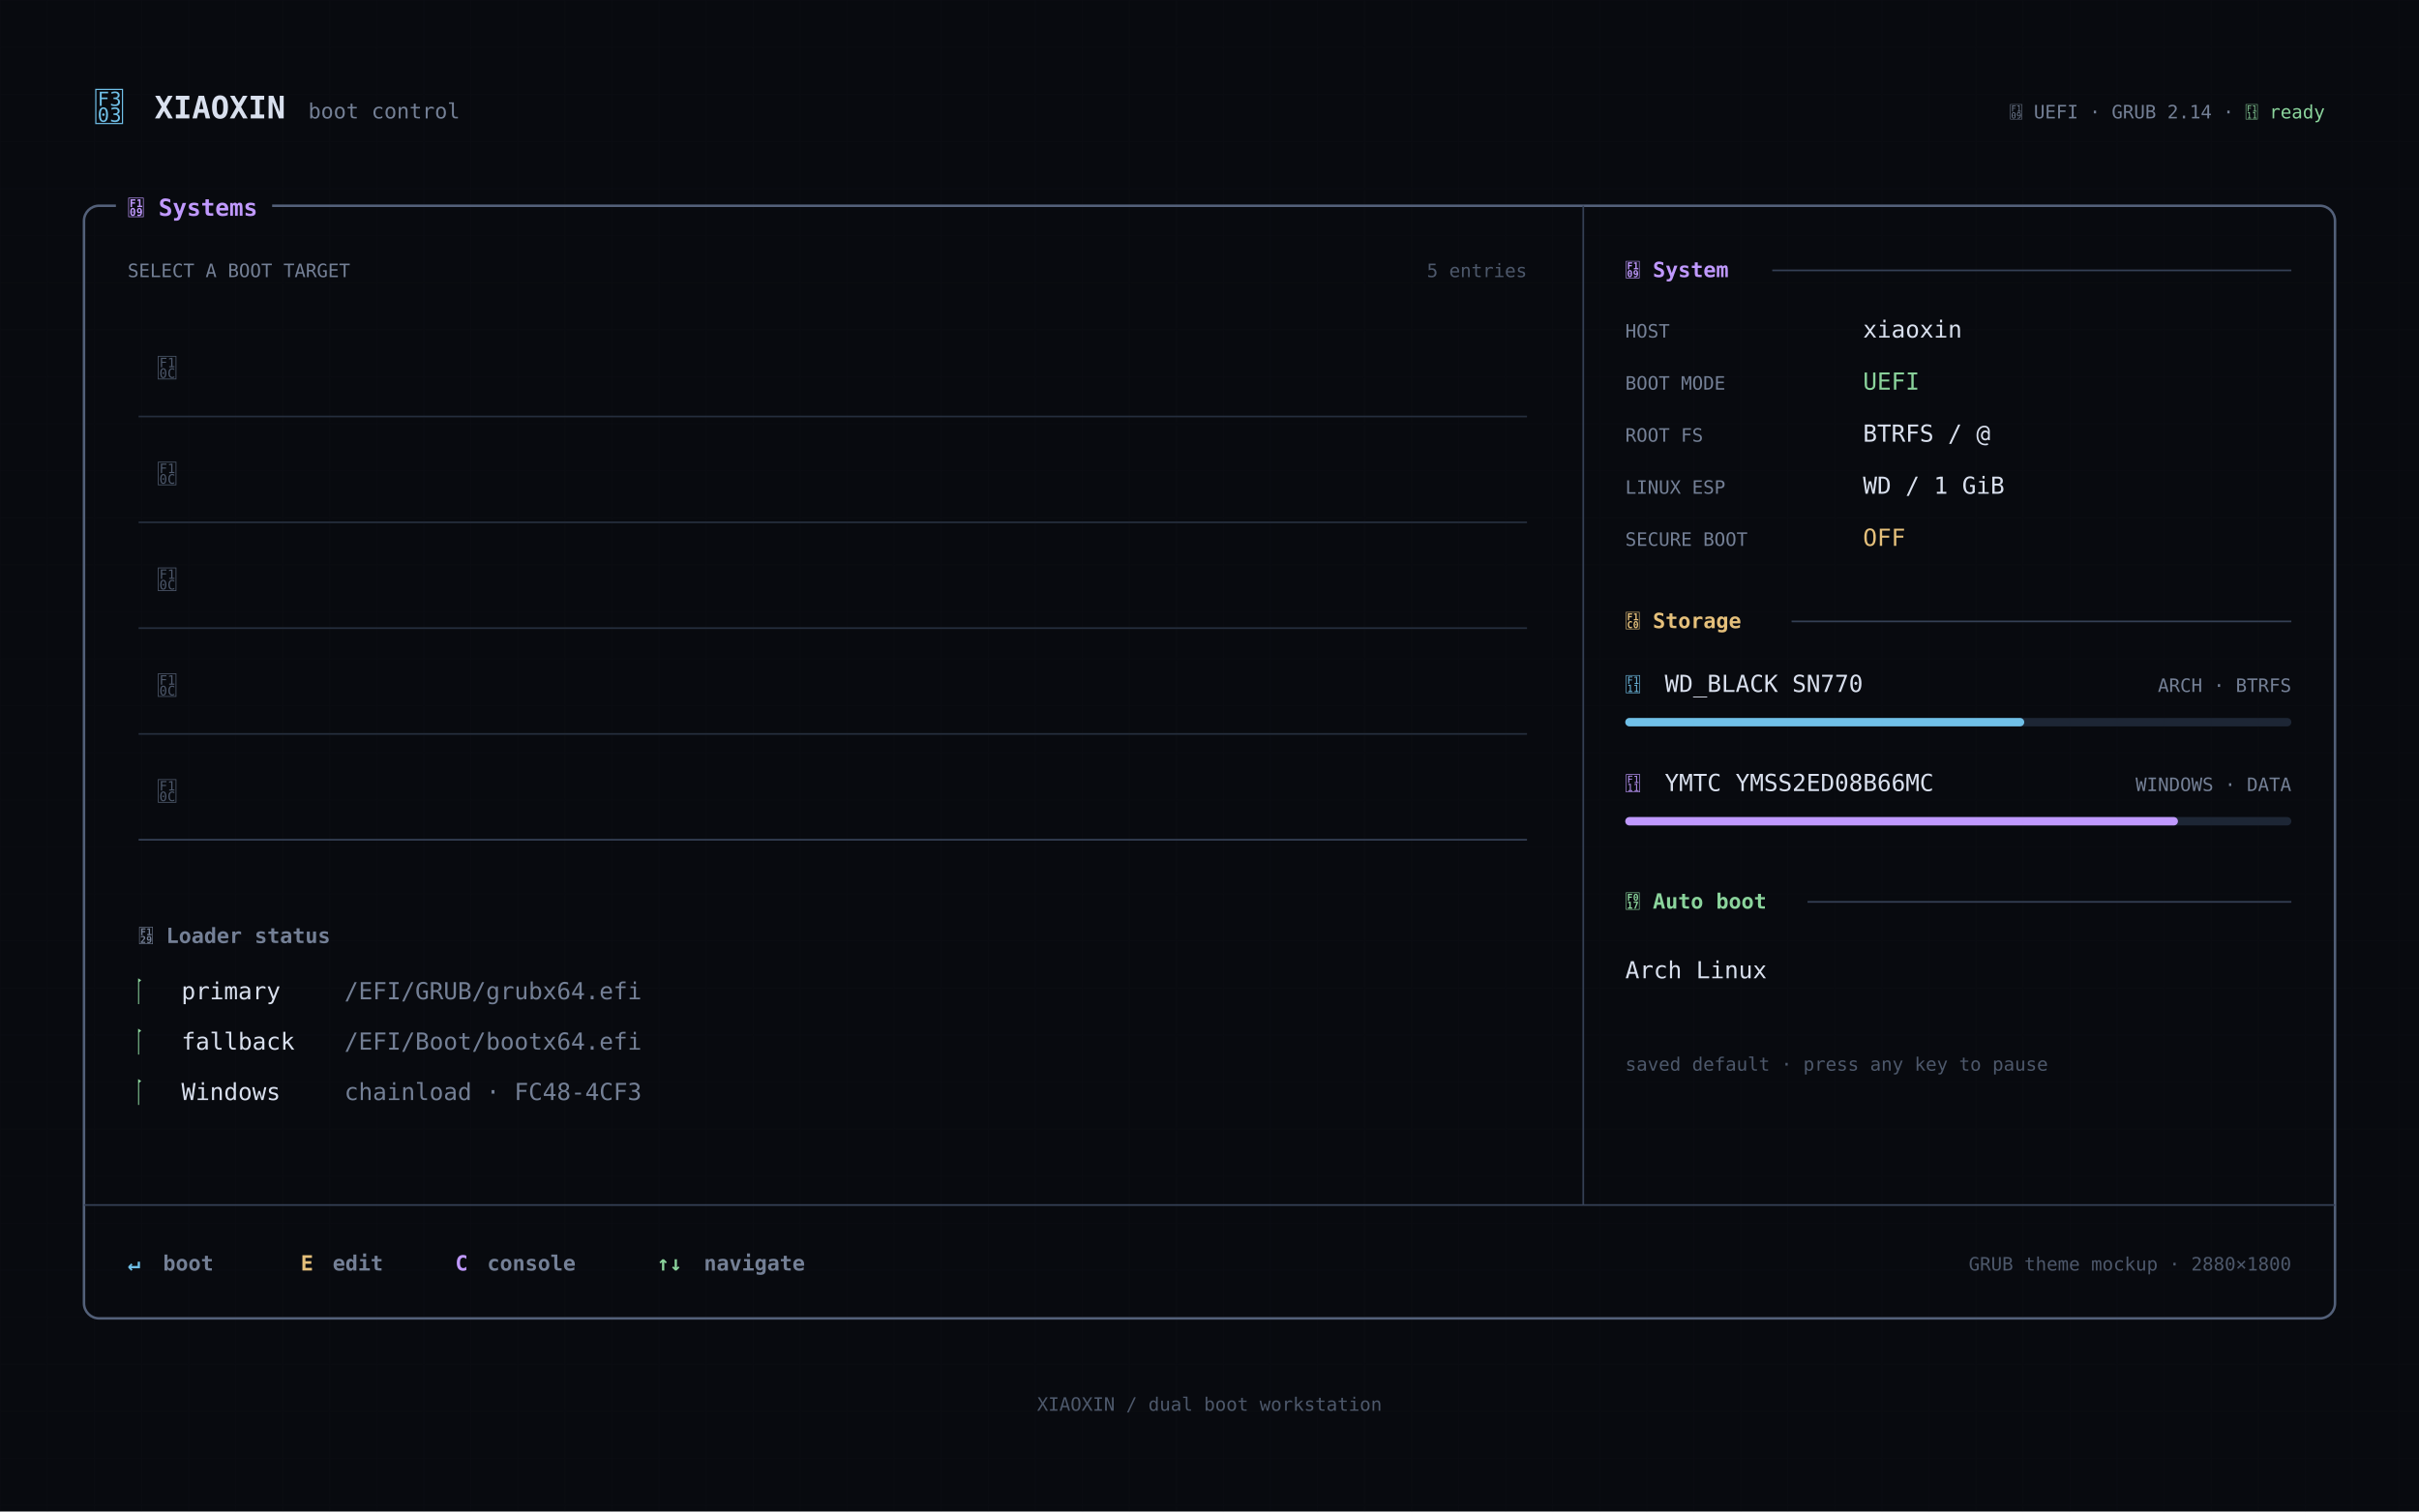
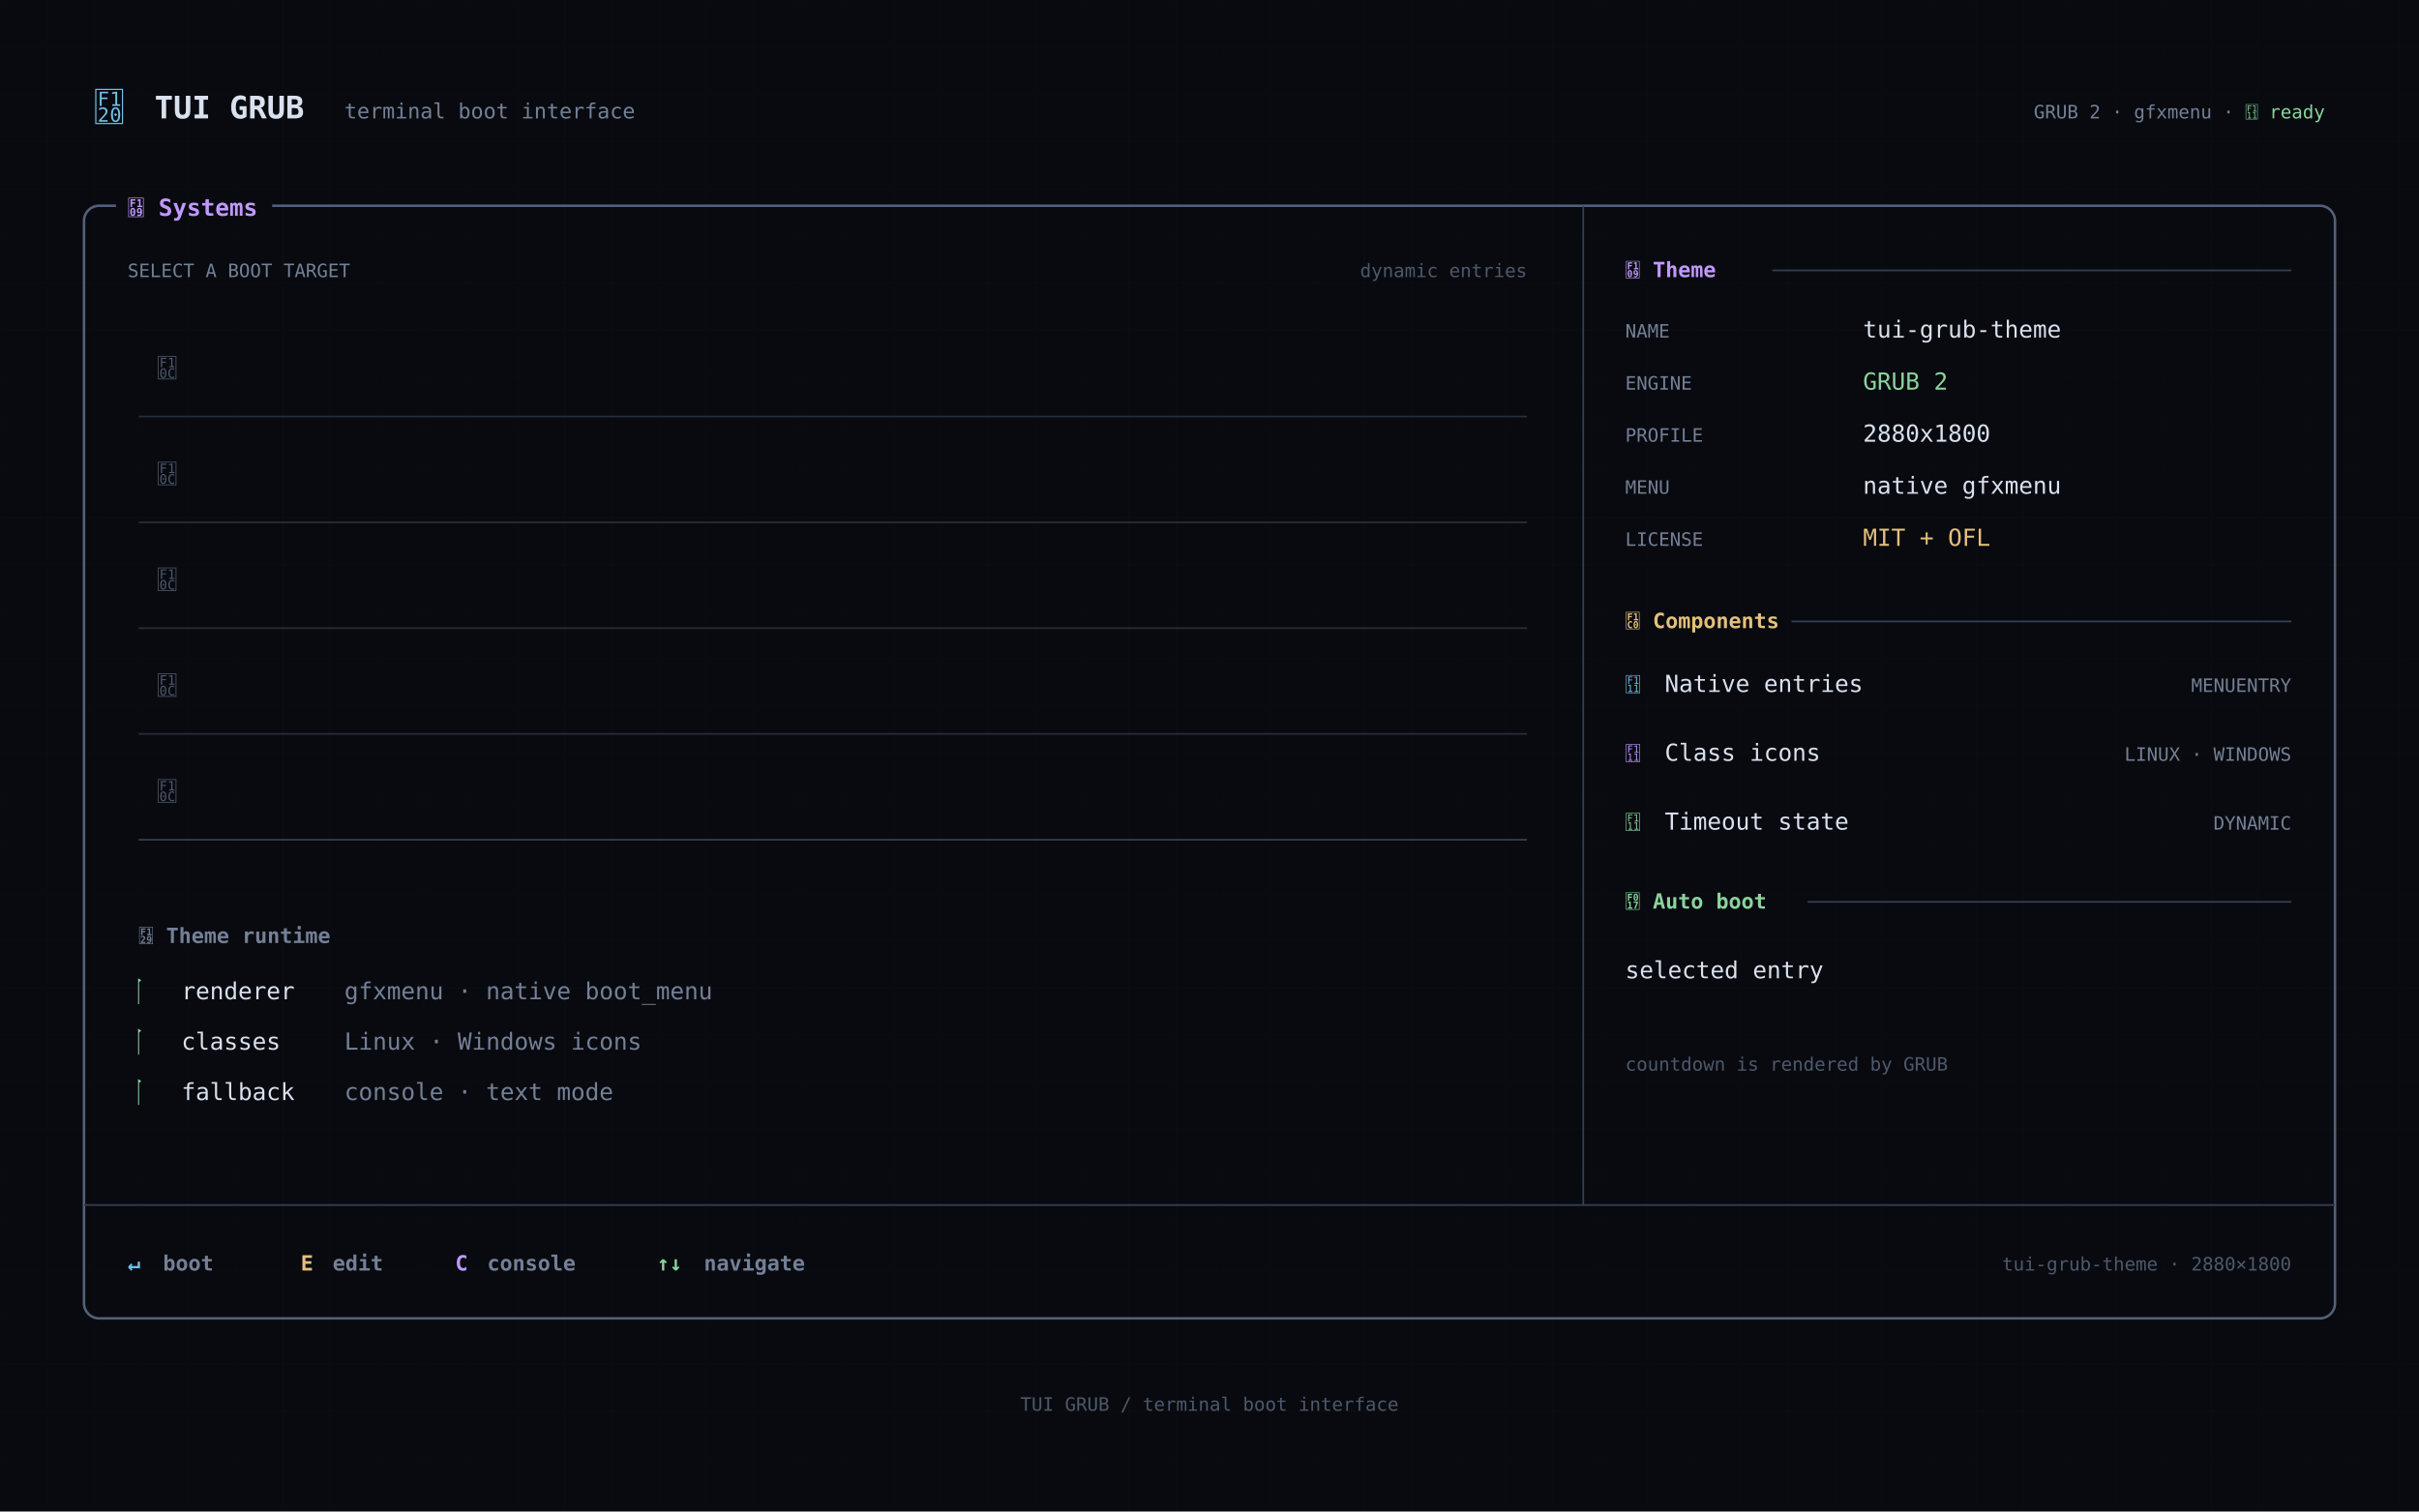
<svg xmlns="http://www.w3.org/2000/svg" width="2880" height="1800" viewBox="0 0 2880 1800">
  <defs>
    <pattern id="grid" width="56" height="56" patternUnits="userSpaceOnUse">
      <path d="M56 0H0V56" fill="none" stroke="#242b38" stroke-width="1" opacity="0.12" />
    </pattern>
    <style>
      .mono { font-family: "JetBrainsMono Nerd Font Mono", "JetBrains Mono", monospace; letter-spacing: 0; }
      .text { fill: #d9e0ee; }
      .muted { fill: #748096; }
      .dim { fill: #4d586b; }
      .cyan { fill: #70c0e8; }
      .green { fill: #8bd49c; }
      .yellow { fill: #e5c07b; }
      .purple { fill: #c099ff; }
      .label { font-size: 25px; font-weight: 700; }
      .body { font-size: 28px; }
      .small { font-size: 22px; }
      .menu { font-size: 37px; font-weight: 600; }
    </style>
  </defs>
  <rect width="2880" height="1800" fill="#080a0f" />
  <rect width="2880" height="1800" fill="url(#grid)" />
-   <text x="112" y="145" class="mono cyan" font-size="51"></text>
-   <text x="184" y="141" class="mono text" font-size="37" font-weight="800">XIAOXIN</text>
-   <text x="367" y="141" class="mono muted" font-size="25">boot control</text>
-   <text x="2768" y="141" class="mono muted small" text-anchor="end">  UEFI  ·  GRUB 2.14  ·  <tspan class="green"> ready</tspan>
+   <text x="112" y="145" class="mono cyan" font-size="51"></text>
+   <text x="184" y="141" class="mono text" font-size="37" font-weight="800">TUI GRUB</text>
+   <text x="410" y="141" class="mono muted" font-size="25">terminal boot interface</text>
+   <text x="2768" y="141" class="mono muted small" text-anchor="end">GRUB 2  ·  gfxmenu  ·  <tspan class="green"> ready</tspan>
  </text>
  <path d="M138 245            H118            A18 18 0 0 0 100 263            V1552            A18 18 0 0 0 118 1570            H2762            A18 18 0 0 0 2780 1552            V263            A18 18 0 0 0 2762 245            H324" fill="none" stroke="#536079" stroke-width="3" />
  <text x="152" y="257" class="mono purple" font-size="28" font-weight="800">  Systems</text>
  <line x1="1885" y1="245" x2="1885" y2="1435" stroke="#354055" stroke-width="2" />
  <text x="152" y="330" class="mono muted small">SELECT A BOOT TARGET</text>
-   <text x="1818" y="330" class="mono dim small" text-anchor="end">5 entries</text>
+   <text x="1818" y="330" class="mono dim small" text-anchor="end">dynamic entries</text>
  <text x="187" y="450" class="mono dim" font-size="34"></text>
  <line x1="165" y1="496" x2="1818" y2="496" stroke="#252e3d" stroke-width="2" />
  <text x="187" y="576" class="mono dim" font-size="34"></text>
  <line x1="165" y1="622" x2="1818" y2="622" stroke="#252e3d" stroke-width="2" />
  <text x="187" y="702" class="mono dim" font-size="34"></text>
  <line x1="165" y1="748" x2="1818" y2="748" stroke="#252e3d" stroke-width="2" />
  <text x="187" y="828" class="mono dim" font-size="34"></text>
  <line x1="165" y1="874" x2="1818" y2="874" stroke="#252e3d" stroke-width="2" />
  <text x="187" y="954" class="mono dim" font-size="34"></text>
  <line x1="165" y1="1000" x2="1818" y2="1000" stroke="#354055" stroke-width="2" />
-   <text x="165" y="1123" class="mono muted label">  Loader status</text>
+   <text x="165" y="1123" class="mono muted label">  Theme runtime</text>
  <text x="165" y="1190" class="mono green body"></text>
-   <text x="216" y="1190" class="mono text body">primary</text>
-   <text x="410" y="1190" class="mono muted body">/EFI/GRUB/grubx64.efi</text>
+   <text x="216" y="1190" class="mono text body">renderer</text>
+   <text x="410" y="1190" class="mono muted body">gfxmenu · native boot_menu</text>
  <text x="165" y="1250" class="mono green body"></text>
-   <text x="216" y="1250" class="mono text body">fallback</text>
-   <text x="410" y="1250" class="mono muted body">/EFI/Boot/bootx64.efi</text>
+   <text x="216" y="1250" class="mono text body">classes</text>
+   <text x="410" y="1250" class="mono muted body">Linux · Windows icons</text>
  <text x="165" y="1310" class="mono green body"></text>
-   <text x="216" y="1310" class="mono text body">Windows</text>
-   <text x="410" y="1310" class="mono muted body">chainload · FC48-4CF3</text>
-   <text x="1935" y="330" class="mono purple label">  System</text>
+   <text x="216" y="1310" class="mono text body">fallback</text>
+   <text x="410" y="1310" class="mono muted body">console · text mode</text>
+   <text x="1935" y="330" class="mono purple label">  Theme</text>
  <line x1="2110" y1="322" x2="2728" y2="322" stroke="#354055" stroke-width="2" />
-   <text x="1935" y="402" class="mono muted small">HOST</text>
-   <text x="2218" y="402" class="mono text body">xiaoxin</text>
-   <text x="1935" y="464" class="mono muted small">BOOT MODE</text>
-   <text x="2218" y="464" class="mono green body">UEFI</text>
-   <text x="1935" y="526" class="mono muted small">ROOT FS</text>
-   <text x="2218" y="526" class="mono text body">BTRFS  /  @</text>
-   <text x="1935" y="588" class="mono muted small">LINUX ESP</text>
-   <text x="2218" y="588" class="mono text body">WD  /  1 GiB</text>
-   <text x="1935" y="650" class="mono muted small">SECURE BOOT</text>
-   <text x="2218" y="650" class="mono yellow body">OFF</text>
-   <text x="1935" y="748" class="mono yellow label">  Storage</text>
+   <text x="1935" y="402" class="mono muted small">NAME</text>
+   <text x="2218" y="402" class="mono text body">tui-grub-theme</text>
+   <text x="1935" y="464" class="mono muted small">ENGINE</text>
+   <text x="2218" y="464" class="mono green body">GRUB 2</text>
+   <text x="1935" y="526" class="mono muted small">PROFILE</text>
+   <text x="2218" y="526" class="mono text body">2880x1800</text>
+   <text x="1935" y="588" class="mono muted small">MENU</text>
+   <text x="2218" y="588" class="mono text body">native gfxmenu</text>
+   <text x="1935" y="650" class="mono muted small">LICENSE</text>
+   <text x="2218" y="650" class="mono yellow body">MIT + OFL</text>
+   <text x="1935" y="748" class="mono yellow label">  Components</text>
  <line x1="2133" y1="740" x2="2728" y2="740" stroke="#354055" stroke-width="2" />
  <text x="1935" y="824" class="mono cyan" font-size="26"></text>
-   <text x="1982" y="824" class="mono text body">WD_BLACK SN770</text>
-   <text x="2728" y="824" class="mono muted small" text-anchor="end">ARCH · BTRFS</text>
-   <rect x="1935" y="855" width="793" height="10" rx="5" fill="#1d2635" />
-   <rect x="1935" y="855" width="475" height="10" rx="5" fill="#70c0e8" />
-   <text x="1935" y="942" class="mono purple" font-size="26"></text>
-   <text x="1982" y="942" class="mono text body">YMTC YMSS2ED08B66MC</text>
-   <text x="2728" y="942" class="mono muted small" text-anchor="end">WINDOWS · DATA</text>
-   <rect x="1935" y="973" width="793" height="10" rx="5" fill="#1d2635" />
-   <rect x="1935" y="973" width="658" height="10" rx="5" fill="#c099ff" />
+   <text x="1982" y="824" class="mono text body">Native entries</text>
+   <text x="2728" y="824" class="mono muted small" text-anchor="end">MENUENTRY</text>
+   <text x="1935" y="906" class="mono purple" font-size="26"></text>
+   <text x="1982" y="906" class="mono text body">Class icons</text>
+   <text x="2728" y="906" class="mono muted small" text-anchor="end">LINUX · WINDOWS</text>
+   <text x="1935" y="988" class="mono green" font-size="26"></text>
+   <text x="1982" y="988" class="mono text body">Timeout state</text>
+   <text x="2728" y="988" class="mono muted small" text-anchor="end">DYNAMIC</text>
  <text x="1935" y="1082" class="mono green label">  Auto boot</text>
  <line x1="2152" y1="1074" x2="2728" y2="1074" stroke="#354055" stroke-width="2" />
-   <text x="1935" y="1165" class="mono text body">Arch Linux</text>
-   <text x="1935" y="1275" class="mono dim small">saved default  ·  press any key to pause</text>
+   <text x="1935" y="1165" class="mono text body">selected entry</text>
+   <text x="1935" y="1275" class="mono dim small">countdown is rendered by GRUB</text>
  <line x1="100" y1="1435" x2="2780" y2="1435" stroke="#354055" stroke-width="2" />
  <text x="152" y="1513" class="mono cyan label">↵</text>
  <text x="194" y="1513" class="mono muted label">boot</text>
  <text x="358" y="1513" class="mono yellow label">E</text>
  <text x="396" y="1513" class="mono muted label">edit</text>
  <text x="542" y="1513" class="mono purple label">C</text>
  <text x="580" y="1513" class="mono muted label">console</text>
  <text x="782" y="1513" class="mono green label">↑↓</text>
  <text x="838" y="1513" class="mono muted label">navigate</text>
-   <text x="2728" y="1513" class="mono dim small" text-anchor="end">GRUB theme mockup  ·  2880×1800</text>
-   <text x="1440" y="1680" class="mono dim small" text-anchor="middle">XIAOXIN  /  dual boot workstation</text>
+   <text x="2728" y="1513" class="mono dim small" text-anchor="end">tui-grub-theme  ·  2880×1800</text>
+   <text x="1440" y="1680" class="mono dim small" text-anchor="middle">TUI GRUB  /  terminal boot interface</text>
</svg>
